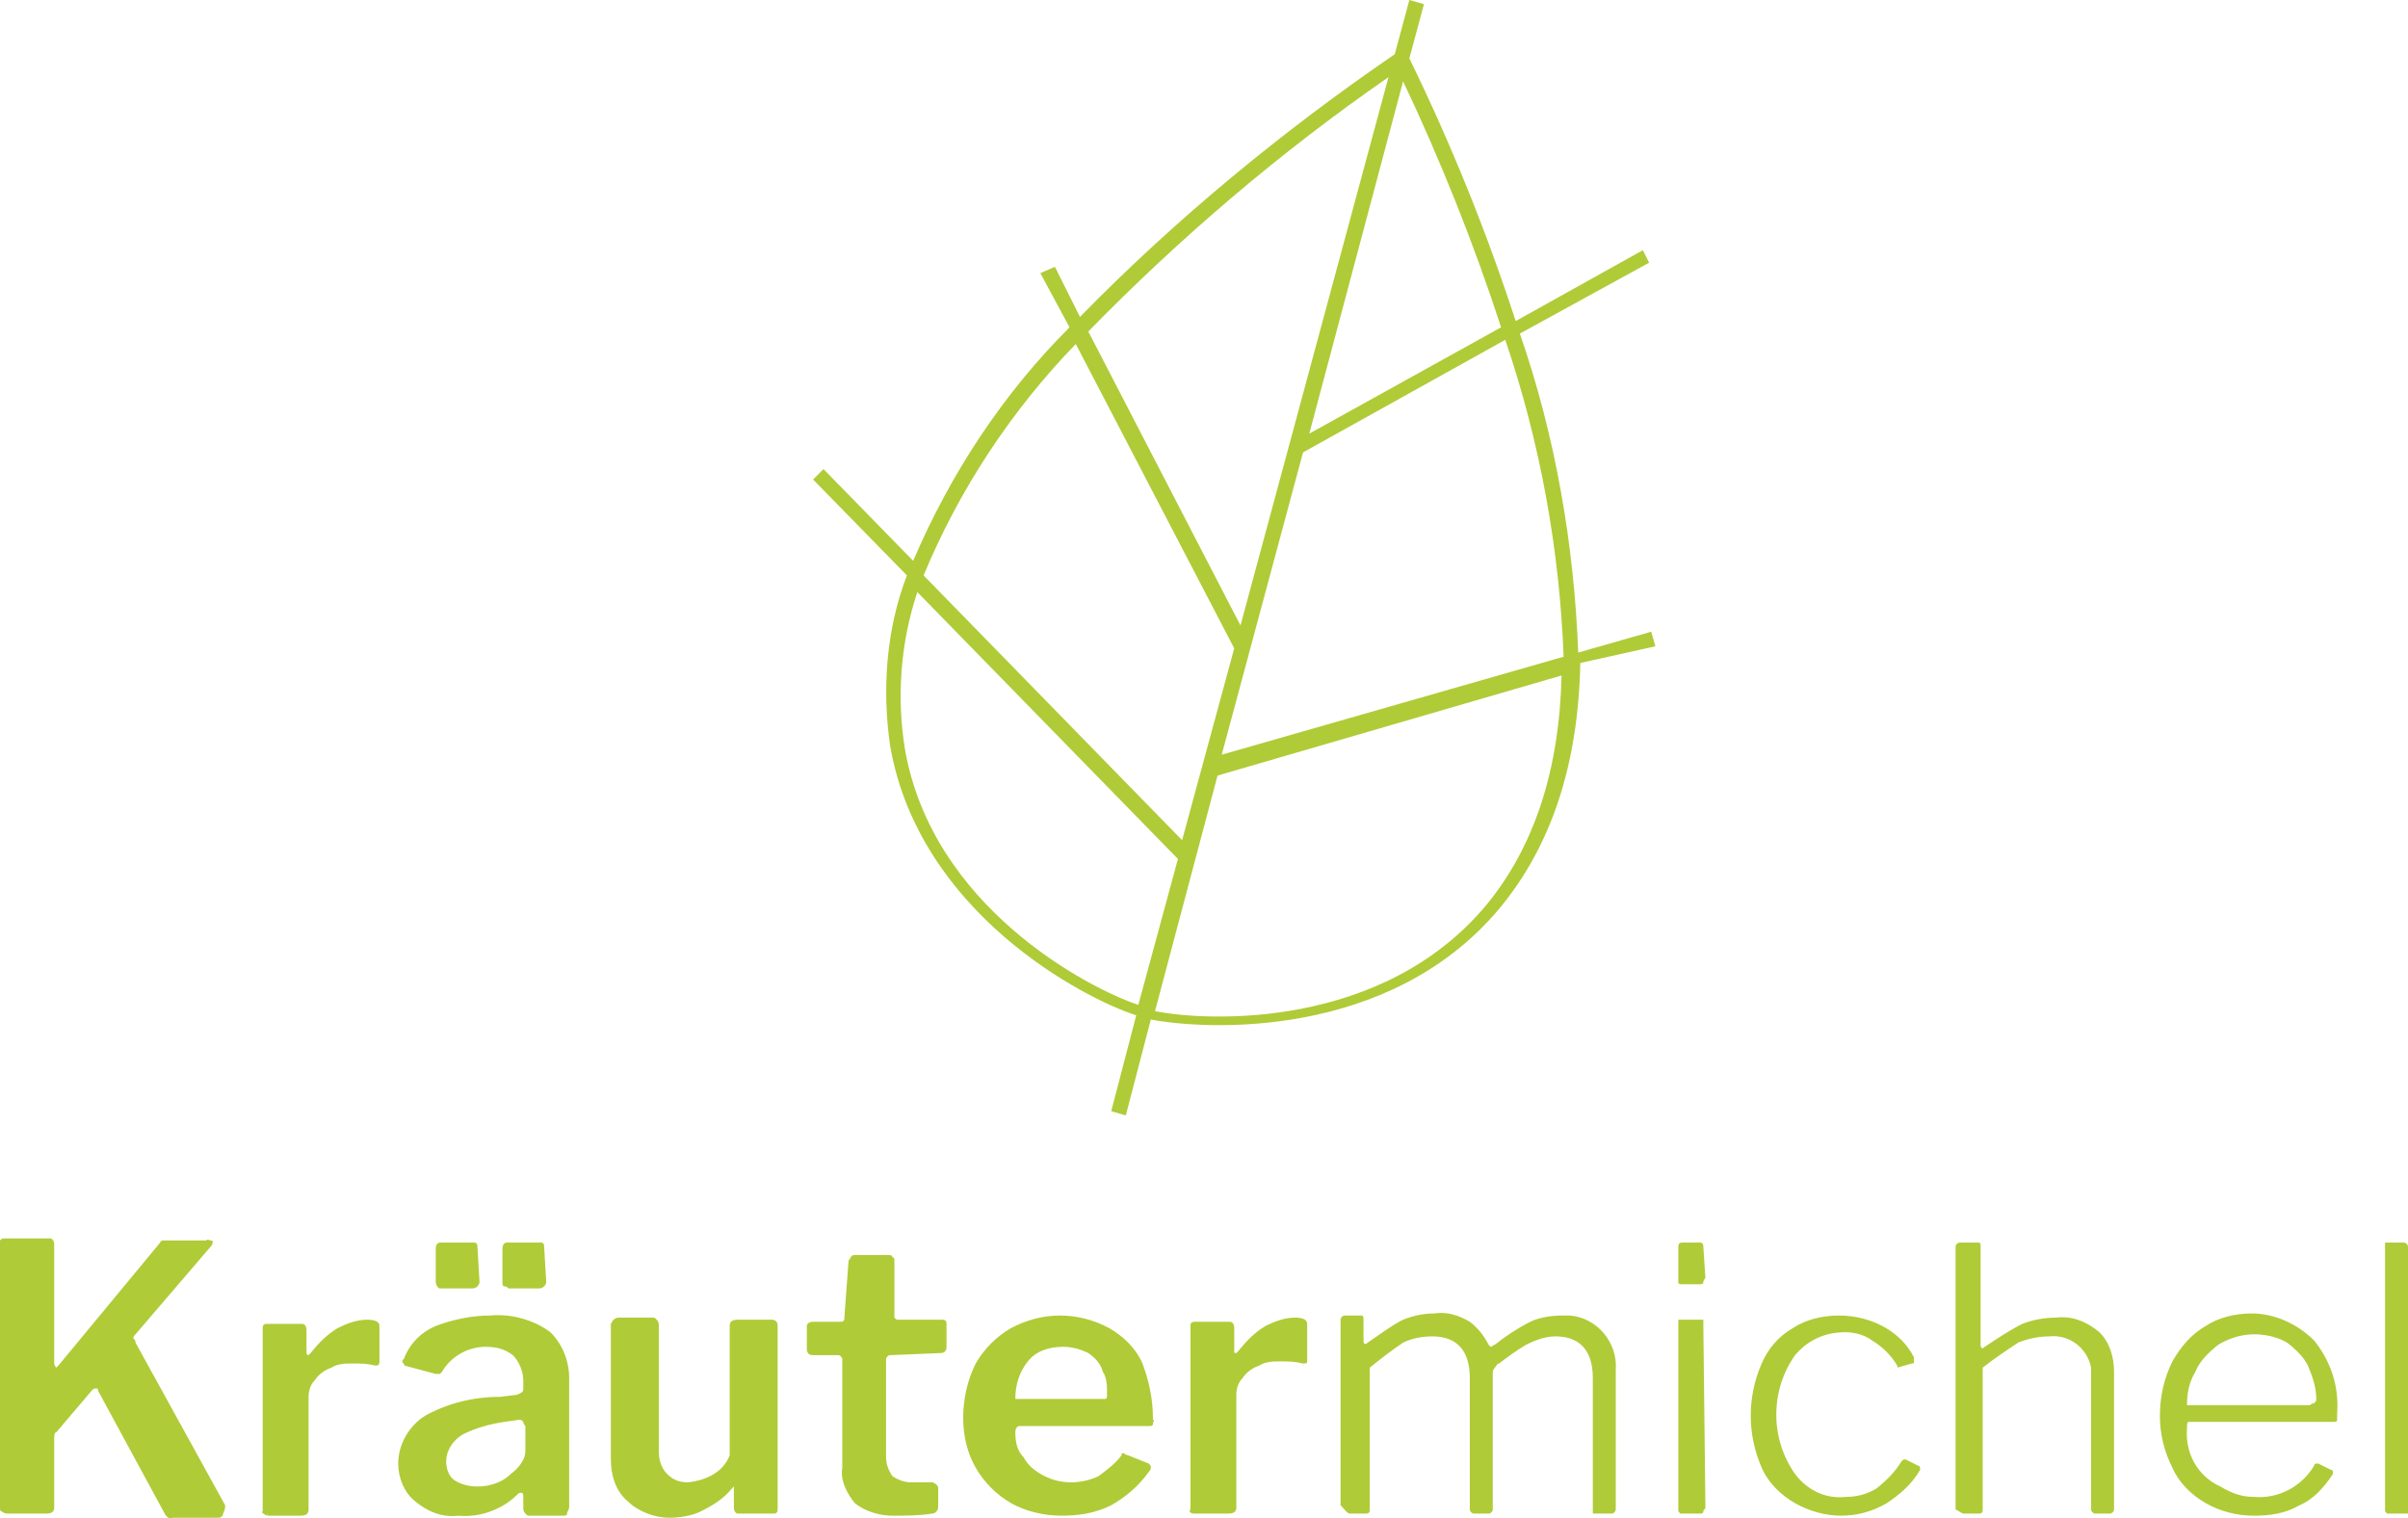
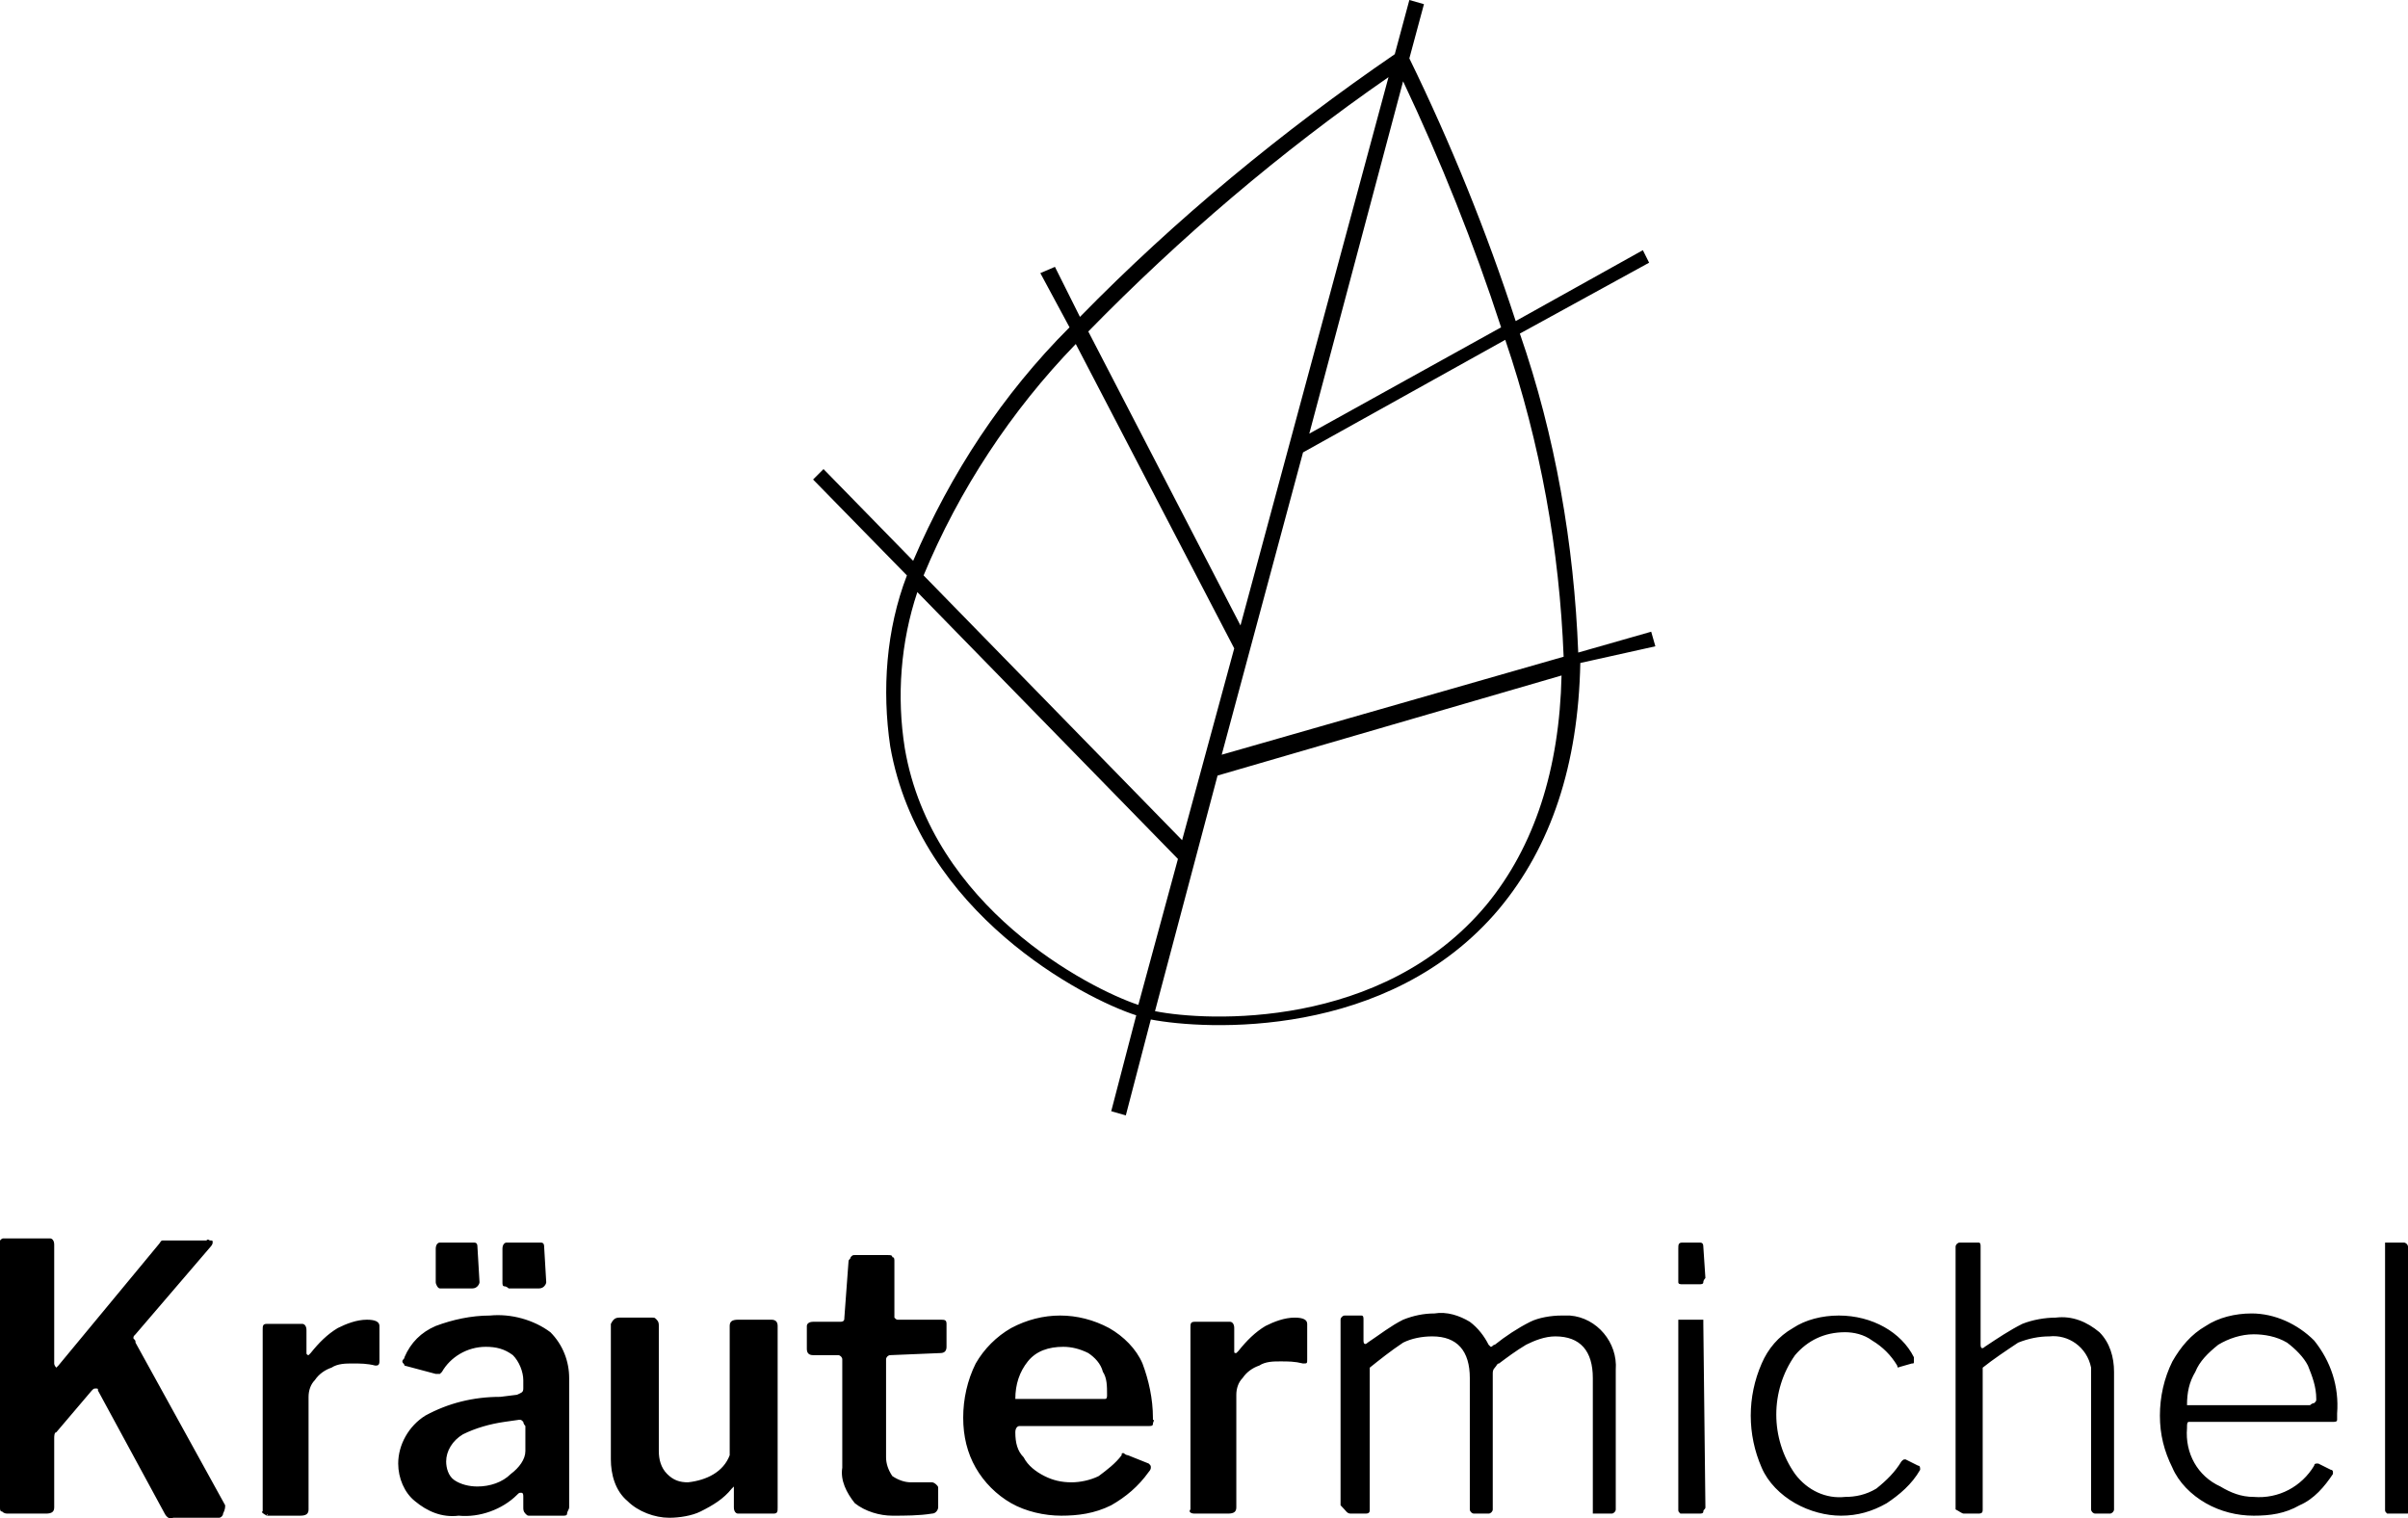
<svg xmlns="http://www.w3.org/2000/svg" version="1.1" id="Ebene_1" x="0px" y="0px" viewBox="0 0 115.5 72.8" style="enable-background:new 0 0 115.5 72.8;" xml:space="preserve">
-   <style type="text/css">
- 	.st0{fill:#AFCB37;}
- </style>
  <path class="st0" d="M115.5,59.8c0-0.1-0.1-0.2-0.2-0.2h-0.8c0,0-0.1,0-0.1,0c0,0.1,0,0.1,0,0.2v12.6c0,0.1,0,0.1,0.1,0.2  c0.1,0,0.1,0,0.2,0h0.7c0.1,0,0.2,0,0.3-0.1c0,0,0-0.1,0-0.1L115.5,59.8z M104.9,67.4c0-0.6,0.1-1.1,0.4-1.6  c0.2-0.5,0.6-0.9,1.1-1.3c0.5-0.3,1.1-0.5,1.7-0.5c0.5,0,1.1,0.1,1.6,0.4c0.4,0.3,0.8,0.7,1,1.1c0.2,0.5,0.4,1,0.4,1.6  c0,0.1,0,0.1-0.1,0.2c-0.1,0-0.2,0.1-0.2,0.1L104.9,67.4z M104.9,68.5c0-0.2,0-0.3,0.1-0.3h6.9c0.1,0,0.2,0,0.2-0.1  c0-0.1,0-0.1,0-0.2v-0.1c0.1-1.3-0.3-2.5-1.1-3.5c-0.8-0.8-1.9-1.3-3-1.3c-0.8,0-1.6,0.2-2.2,0.6c-0.7,0.4-1.2,1-1.6,1.7  c-0.4,0.8-0.6,1.7-0.6,2.6c0,0.9,0.2,1.7,0.6,2.5c0.3,0.7,0.9,1.3,1.6,1.7c0.7,0.4,1.5,0.6,2.3,0.6c0.8,0,1.5-0.1,2.2-0.5  c0.7-0.3,1.2-0.9,1.6-1.5c0,0,0-0.1,0-0.1c0,0,0-0.1-0.1-0.1l-0.6-0.3c0,0-0.1,0-0.1,0c0,0-0.1,0-0.1,0.1c-0.6,1-1.7,1.6-2.9,1.5  c-0.6,0-1.1-0.2-1.6-0.5C105.4,70.8,104.8,69.7,104.9,68.5 M94.2,72.6h0.7c0.2,0,0.2-0.1,0.2-0.2v-6.8c0.5-0.4,1.1-0.8,1.7-1.2  c0.5-0.2,1-0.3,1.5-0.3c0.9-0.1,1.8,0.5,2,1.5c0,0.2,0,0.4,0,0.5v6.3c0,0.1,0.1,0.2,0.2,0.2c0,0,0,0,0,0h0.7c0.1,0,0.2-0.1,0.2-0.2  v-6.6c0-0.7-0.2-1.4-0.7-1.9c-0.6-0.5-1.3-0.8-2.1-0.7c-0.5,0-1.1,0.1-1.6,0.3c-0.6,0.3-1.2,0.7-1.8,1.1c-0.1,0.1-0.2,0.1-0.2-0.1  v-4.7c0-0.1,0-0.2-0.1-0.2c0,0,0,0-0.1,0h-0.8c-0.1,0-0.2,0.1-0.2,0.2v12.6C94,72.5,94.1,72.6,94.2,72.6  C94.2,72.6,94.2,72.6,94.2,72.6 M88.2,63.1c-0.8,0-1.6,0.2-2.2,0.6c-0.7,0.4-1.2,1-1.5,1.7c-0.7,1.6-0.7,3.4,0,5  c0.3,0.7,0.9,1.3,1.6,1.7c0.7,0.4,1.5,0.6,2.2,0.6c0.8,0,1.5-0.2,2.2-0.6c0.6-0.4,1.2-0.9,1.6-1.6c0-0.1,0-0.2-0.1-0.2l-0.6-0.3  c-0.1,0-0.1,0-0.2,0.1c-0.3,0.5-0.7,0.9-1.2,1.3c-0.5,0.3-1,0.4-1.5,0.4c-0.9,0.1-1.8-0.3-2.4-1.1c-1.2-1.7-1.2-4,0-5.7  c0.6-0.7,1.4-1.1,2.4-1.1c0.4,0,0.9,0.1,1.3,0.4c0.5,0.3,0.9,0.7,1.2,1.2c0,0.1,0.1,0.1,0.1,0.1H91l0.7-0.2c0.1,0,0.1,0,0.1-0.1  c0,0,0-0.1,0-0.2C91.2,63.9,89.8,63.1,88.2,63.1 M81.7,63.5c0-0.1,0-0.1,0-0.2c0,0-0.1,0-0.2,0h-0.8c0,0-0.1,0-0.2,0  c0,0.1,0,0.1,0,0.2v8.9c0,0.1,0,0.1,0.1,0.2c0.1,0,0.1,0,0.2,0h0.7c0.1,0,0.2,0,0.2-0.1c0-0.1,0.1-0.1,0.1-0.2L81.7,63.5z   M81.7,59.8c0-0.2-0.1-0.2-0.2-0.2h-0.8c-0.2,0-0.2,0.1-0.2,0.3v1.4c0,0.1,0,0.1,0,0.2c0,0.1,0.1,0.1,0.2,0.1h0.8  c0.1,0,0.2,0,0.2-0.1c0-0.1,0.1-0.2,0.1-0.2L81.7,59.8z M64.8,72.6h0.7c0.2,0,0.2-0.1,0.2-0.2v-6.8c0.5-0.4,1-0.8,1.6-1.2  c0.4-0.2,0.9-0.3,1.4-0.3c1.2,0,1.8,0.7,1.8,2v6.3c0,0.1,0.1,0.2,0.2,0.2c0,0,0,0,0,0h0.7c0.1,0,0.2-0.1,0.2-0.2v-6.5  c0-0.1,0-0.2,0.1-0.3c0.1-0.1,0.1-0.2,0.2-0.2c0.4-0.3,0.8-0.6,1.3-0.9c0.4-0.2,0.9-0.4,1.4-0.4c1.2,0,1.8,0.7,1.8,2v6.3  c0,0.1,0,0.1,0,0.2c0,0,0.1,0,0.2,0h0.7c0.1,0,0.2-0.1,0.2-0.2c0,0,0,0,0-0.1v-6.6c0.1-1.3-0.9-2.5-2.2-2.6c-0.1,0-0.3,0-0.4,0  c-0.5,0-1.1,0.1-1.5,0.3c-0.6,0.3-1.2,0.7-1.7,1.1c-0.1,0-0.1,0.1-0.2,0.1c0,0,0,0-0.1-0.1c-0.2-0.4-0.5-0.8-0.9-1.1  c-0.5-0.3-1.1-0.5-1.7-0.4c-0.5,0-1,0.1-1.5,0.3c-0.6,0.3-1.1,0.7-1.7,1.1c-0.1,0.1-0.2,0.1-0.2-0.1v-1c0-0.1,0-0.2-0.1-0.2  c0,0,0,0,0,0h-0.8c-0.1,0-0.2,0.1-0.2,0.2v8.9C64.6,72.5,64.6,72.6,64.8,72.6C64.8,72.6,64.8,72.6,64.8,72.6 M57.3,72.6h1.6  c0.3,0,0.4-0.1,0.4-0.3v-5.4c0-0.3,0.1-0.6,0.3-0.8c0.2-0.3,0.5-0.5,0.8-0.6c0.3-0.2,0.7-0.2,1-0.2c0.4,0,0.7,0,1.1,0.1  c0.2,0,0.2,0,0.2-0.2v-1.7c0-0.2-0.2-0.3-0.6-0.3c-0.5,0-1,0.2-1.4,0.4c-0.5,0.3-0.9,0.7-1.3,1.2c0,0-0.1,0.1-0.1,0.1  c-0.1,0-0.1,0-0.1-0.1v-1.1c0-0.2-0.1-0.3-0.2-0.3h-1.7c-0.2,0-0.2,0.1-0.2,0.3v8.7C57,72.5,57.1,72.6,57.3,72.6  C57.3,72.6,57.4,72.6,57.3,72.6 M48.7,67.1c0-0.7,0.2-1.3,0.6-1.8c0.4-0.5,1-0.7,1.7-0.7c0.4,0,0.8,0.1,1.2,0.3  c0.3,0.2,0.6,0.5,0.7,0.9c0.2,0.3,0.2,0.7,0.2,1.1c0,0.1,0,0.2-0.1,0.2c-0.1,0-0.2,0-0.2,0L48.7,67.1z M48.7,68.7  c0-0.2,0.1-0.3,0.2-0.3h6.2c0.1,0,0.2,0,0.2-0.1c0-0.1,0.1-0.2,0-0.2V68c0-0.9-0.2-1.8-0.5-2.6c-0.3-0.7-0.9-1.3-1.6-1.7  c-1.5-0.8-3.2-0.8-4.7,0c-0.7,0.4-1.3,1-1.7,1.7c-0.4,0.8-0.6,1.7-0.6,2.6c0,0.9,0.2,1.7,0.6,2.4c0.4,0.7,1,1.3,1.7,1.7  c0.7,0.4,1.6,0.6,2.4,0.6c0.8,0,1.6-0.1,2.4-0.5c0.7-0.4,1.3-0.9,1.8-1.6c0,0,0.1-0.1,0.1-0.2c0-0.1,0-0.1-0.1-0.2l-1-0.4  c0,0-0.1,0-0.2-0.1c-0.1,0-0.1,0-0.1,0.1c-0.3,0.4-0.7,0.7-1.1,1c-0.4,0.2-0.9,0.3-1.3,0.3c-0.5,0-0.9-0.1-1.3-0.3  c-0.4-0.2-0.8-0.5-1-0.9C48.8,69.6,48.7,69.2,48.7,68.7 M45.1,64.9c0.2,0,0.3-0.1,0.3-0.3v-1.1c0-0.2-0.1-0.2-0.3-0.2h-2  c-0.1,0-0.1,0-0.2-0.1c0,0,0,0,0,0v-2.7c0-0.1,0-0.2-0.1-0.2c0-0.1-0.1-0.1-0.2-0.1h-1.6c-0.1,0-0.1,0-0.2,0.1  c0,0.1-0.1,0.1-0.1,0.2l-0.2,2.7c0,0.1,0,0.2-0.2,0.2h-1.3c-0.2,0-0.3,0.1-0.3,0.2v1.1c0,0.2,0.1,0.3,0.3,0.3h1.2  c0.1,0,0.2,0.1,0.2,0.2v5.2c-0.1,0.6,0.2,1.2,0.6,1.7c0.5,0.4,1.2,0.6,1.8,0.6c0.6,0,1.3,0,1.9-0.1c0.2,0,0.3-0.2,0.3-0.3v-0.9  c0-0.1,0-0.1-0.1-0.2c0,0-0.1-0.1-0.2-0.1h-1c-0.3,0-0.6-0.1-0.9-0.3c-0.2-0.3-0.3-0.6-0.3-0.9v-4.7c0-0.1,0.1-0.2,0.2-0.2  L45.1,64.9z M33,71.1c-0.4,0-0.7-0.1-1-0.4c-0.3-0.3-0.4-0.7-0.4-1.1v-6c0-0.1,0-0.2-0.1-0.3c-0.1-0.1-0.1-0.1-0.2-0.1h-1.6  c-0.2,0-0.3,0.1-0.4,0.3c0,0,0,0.1,0,0.1V70c0,0.7,0.2,1.5,0.8,2c0.5,0.5,1.3,0.8,2,0.8c0.5,0,1.1-0.1,1.5-0.3  c0.6-0.3,1.1-0.6,1.5-1.1c0,0,0.1-0.1,0.1-0.1s0,0,0,0.1v0.9c0,0.2,0.1,0.3,0.2,0.3h1.7c0.2,0,0.2-0.1,0.2-0.3v-8.7  c0-0.2-0.1-0.3-0.3-0.3h-1.6c-0.3,0-0.4,0.1-0.4,0.3v6.2C34.7,70.6,33.9,71,33,71.1 M26.1,59.8c0-0.2-0.1-0.2-0.2-0.2h-1.6  c-0.1,0-0.2,0.1-0.2,0.3v1.6c0,0.1,0,0.2,0.1,0.2c0.1,0,0.2,0.1,0.2,0.1h1.4c0.1,0,0.2,0,0.3-0.1c0.1-0.1,0.1-0.2,0.1-0.2L26.1,59.8  z M22.9,59.8c0-0.2-0.1-0.2-0.2-0.2h-1.6c-0.1,0-0.2,0.1-0.2,0.3v1.6c0,0.1,0.1,0.3,0.2,0.3c0,0,0.1,0,0.1,0h1.4  c0.1,0,0.2,0,0.3-0.1c0.1-0.1,0.1-0.2,0.1-0.2L22.9,59.8z M25.2,68.4v1.2c0,0.4-0.3,0.8-0.7,1.1c-0.4,0.4-1,0.6-1.6,0.6  c-0.4,0-0.8-0.1-1.1-0.3c-0.3-0.2-0.4-0.6-0.4-0.9c0-0.5,0.3-1,0.8-1.3c0.6-0.3,1.3-0.5,2-0.6l0.7-0.1c0.1,0,0.1,0,0.2,0.1  C25.1,68.2,25.1,68.3,25.2,68.4 M24.8,71.7c0.1-0.1,0.1-0.1,0.2-0.1c0.1,0,0.1,0.1,0.1,0.2v0.5c0,0.1,0,0.2,0.1,0.3  c0.1,0.1,0.1,0.1,0.2,0.1H27c0.1,0,0.2,0,0.2-0.1c0-0.1,0.1-0.2,0.1-0.3v-6.2c0-0.8-0.3-1.6-0.9-2.2c-0.8-0.6-1.9-0.9-2.9-0.8  c-0.9,0-1.8,0.2-2.6,0.5c-0.7,0.3-1.2,0.8-1.5,1.5c0,0.1-0.1,0.1-0.1,0.2c0,0.1,0.1,0.1,0.1,0.2l1.5,0.4h0.1c0,0,0.1,0,0.1,0  l0.1-0.1c0.4-0.7,1.2-1.2,2.1-1.2c0.5,0,0.9,0.1,1.3,0.4c0.3,0.3,0.5,0.8,0.5,1.2v0.4c0,0.2-0.1,0.2-0.3,0.3L24,67  c-1.3,0-2.5,0.3-3.6,0.9c-0.8,0.5-1.3,1.4-1.3,2.3c0,0.7,0.3,1.4,0.8,1.8c0.6,0.5,1.3,0.8,2.1,0.7C23,72.8,24.1,72.4,24.8,71.7   M12.8,72.7h1.6c0.3,0,0.4-0.1,0.4-0.3v-5.4c0-0.3,0.1-0.6,0.3-0.8c0.2-0.3,0.5-0.5,0.8-0.6c0.3-0.2,0.7-0.2,1-0.2  c0.4,0,0.7,0,1.1,0.1c0.1,0,0.2,0,0.2-0.2v-1.7c0-0.2-0.2-0.3-0.6-0.3c-0.5,0-1,0.2-1.4,0.4c-0.5,0.3-0.9,0.7-1.3,1.2  c-0.1,0.1-0.1,0.1-0.1,0.1s-0.1,0-0.1-0.1v-1.1c0-0.2-0.1-0.3-0.2-0.3h-1.7c-0.2,0-0.2,0.1-0.2,0.3v8.7  C12.5,72.5,12.6,72.6,12.8,72.7C12.8,72.6,12.9,72.6,12.8,72.7 M10.8,72.2l-4.3-7.8c0-0.1,0-0.1-0.1-0.2c0-0.1,0-0.1,0.1-0.2  l3.6-4.2c0,0,0.1-0.1,0.1-0.2c0-0.1,0-0.1-0.1-0.1c-0.1,0-0.1-0.1-0.2,0H8.1c-0.1,0-0.2,0-0.3,0c-0.1,0-0.1,0.1-0.2,0.2l-4.8,5.8  c-0.1,0.1-0.1,0.1-0.1,0.1s-0.1-0.1-0.1-0.2v-5.7c0-0.2-0.1-0.3-0.2-0.3H0.2c-0.1,0-0.1,0-0.2,0.1C0,59.7,0,59.8,0,59.9v12.4  c0,0.1,0,0.2,0.1,0.2c0.1,0.1,0.2,0.1,0.3,0.1h1.8c0.3,0,0.4-0.1,0.4-0.3v-3.3c0-0.1,0-0.3,0.1-0.3l1.7-2c0.1-0.1,0.1-0.1,0.2-0.1  c0.1,0,0.1,0,0.1,0.1l3.2,5.9c0.1,0.2,0.3,0.3,0.4,0.2h2.2c0.1,0,0.2-0.1,0.2-0.2C10.8,72.4,10.8,72.3,10.8,72.2" />
  <path class="st0" d="M71.3,43.4c-5,6-13.4,5.6-15.9,5.1l3-11.3l0,0l16.5-4.8C74.8,36.9,73.6,40.6,71.3,43.4 M43.4,35.9  c-0.4-2.5-0.2-5.1,0.6-7.5l12.5,12.8l-1.9,7C52.2,47.4,44.7,43.5,43.4,35.9 M51.6,16.5l7.6,14.6l-2.5,9.2L44.3,27.6  C46,23.5,48.5,19.7,51.6,16.5 M66.6,3.7L59.5,30l-7.3-14.1C56.6,11.4,61.4,7.3,66.6,3.7 M72,15.7l-9.2,5.1l4.5-16.9  C69.1,7.7,70.7,11.7,72,15.7 M75,31.5l-16.4,4.7l3.9-14.5l9.7-5.4C73.9,21.3,74.8,26.4,75,31.5 M79.4,31l-0.2-0.7l-3.5,1  c-0.2-5.2-1.1-10.4-2.8-15.3l6.2-3.4L78.8,12l-6.1,3.4c-1.4-4.3-3.1-8.5-5.1-12.6l0.7-2.6L67.6,0l-0.7,2.6  c-5.4,3.7-10.5,7.9-15.1,12.6l-1.2-2.4l-0.7,0.3l1.4,2.6c-3.2,3.2-5.7,7-7.5,11.2l-4.3-4.4l-0.5,0.5l4.5,4.6c-1,2.6-1.2,5.5-0.8,8.2  c1.4,8,9.3,12.1,11.8,12.9l-1.2,4.6l0.7,0.2l1.2-4.6c2.6,0.5,11.4,1,16.7-5.3c2.5-3,3.8-6.9,3.9-11.8L79.4,31z" />
</svg>
